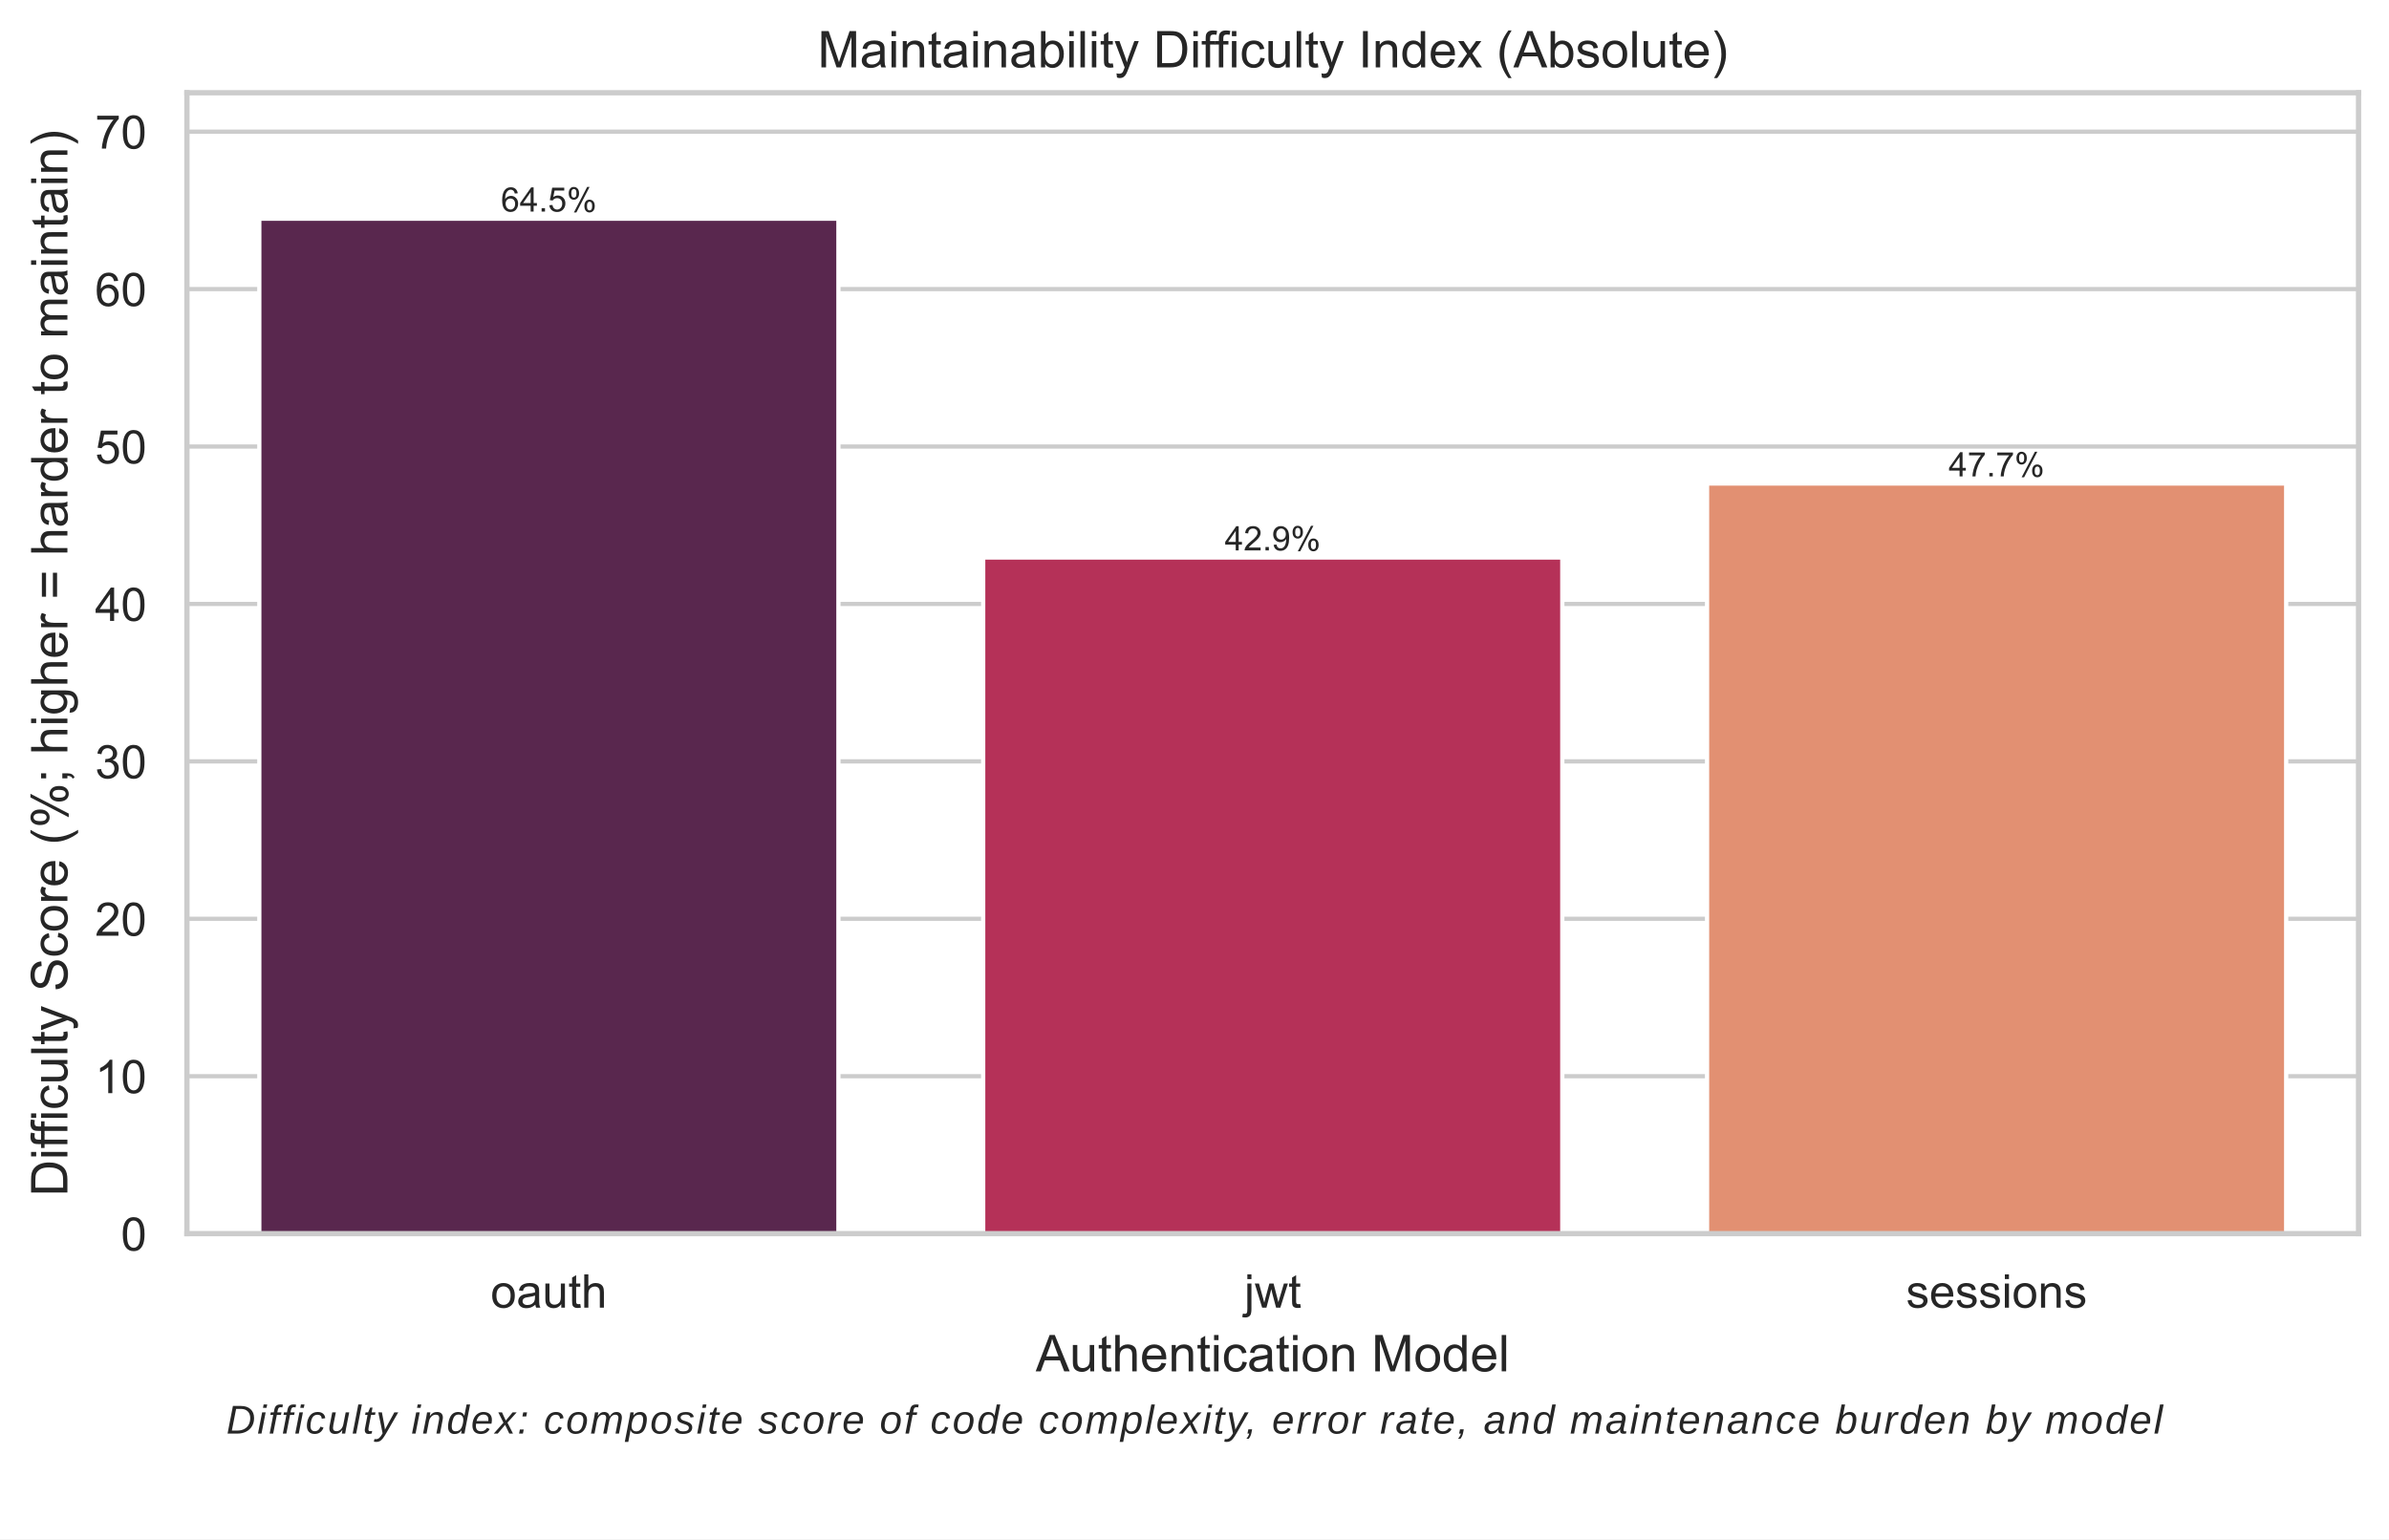
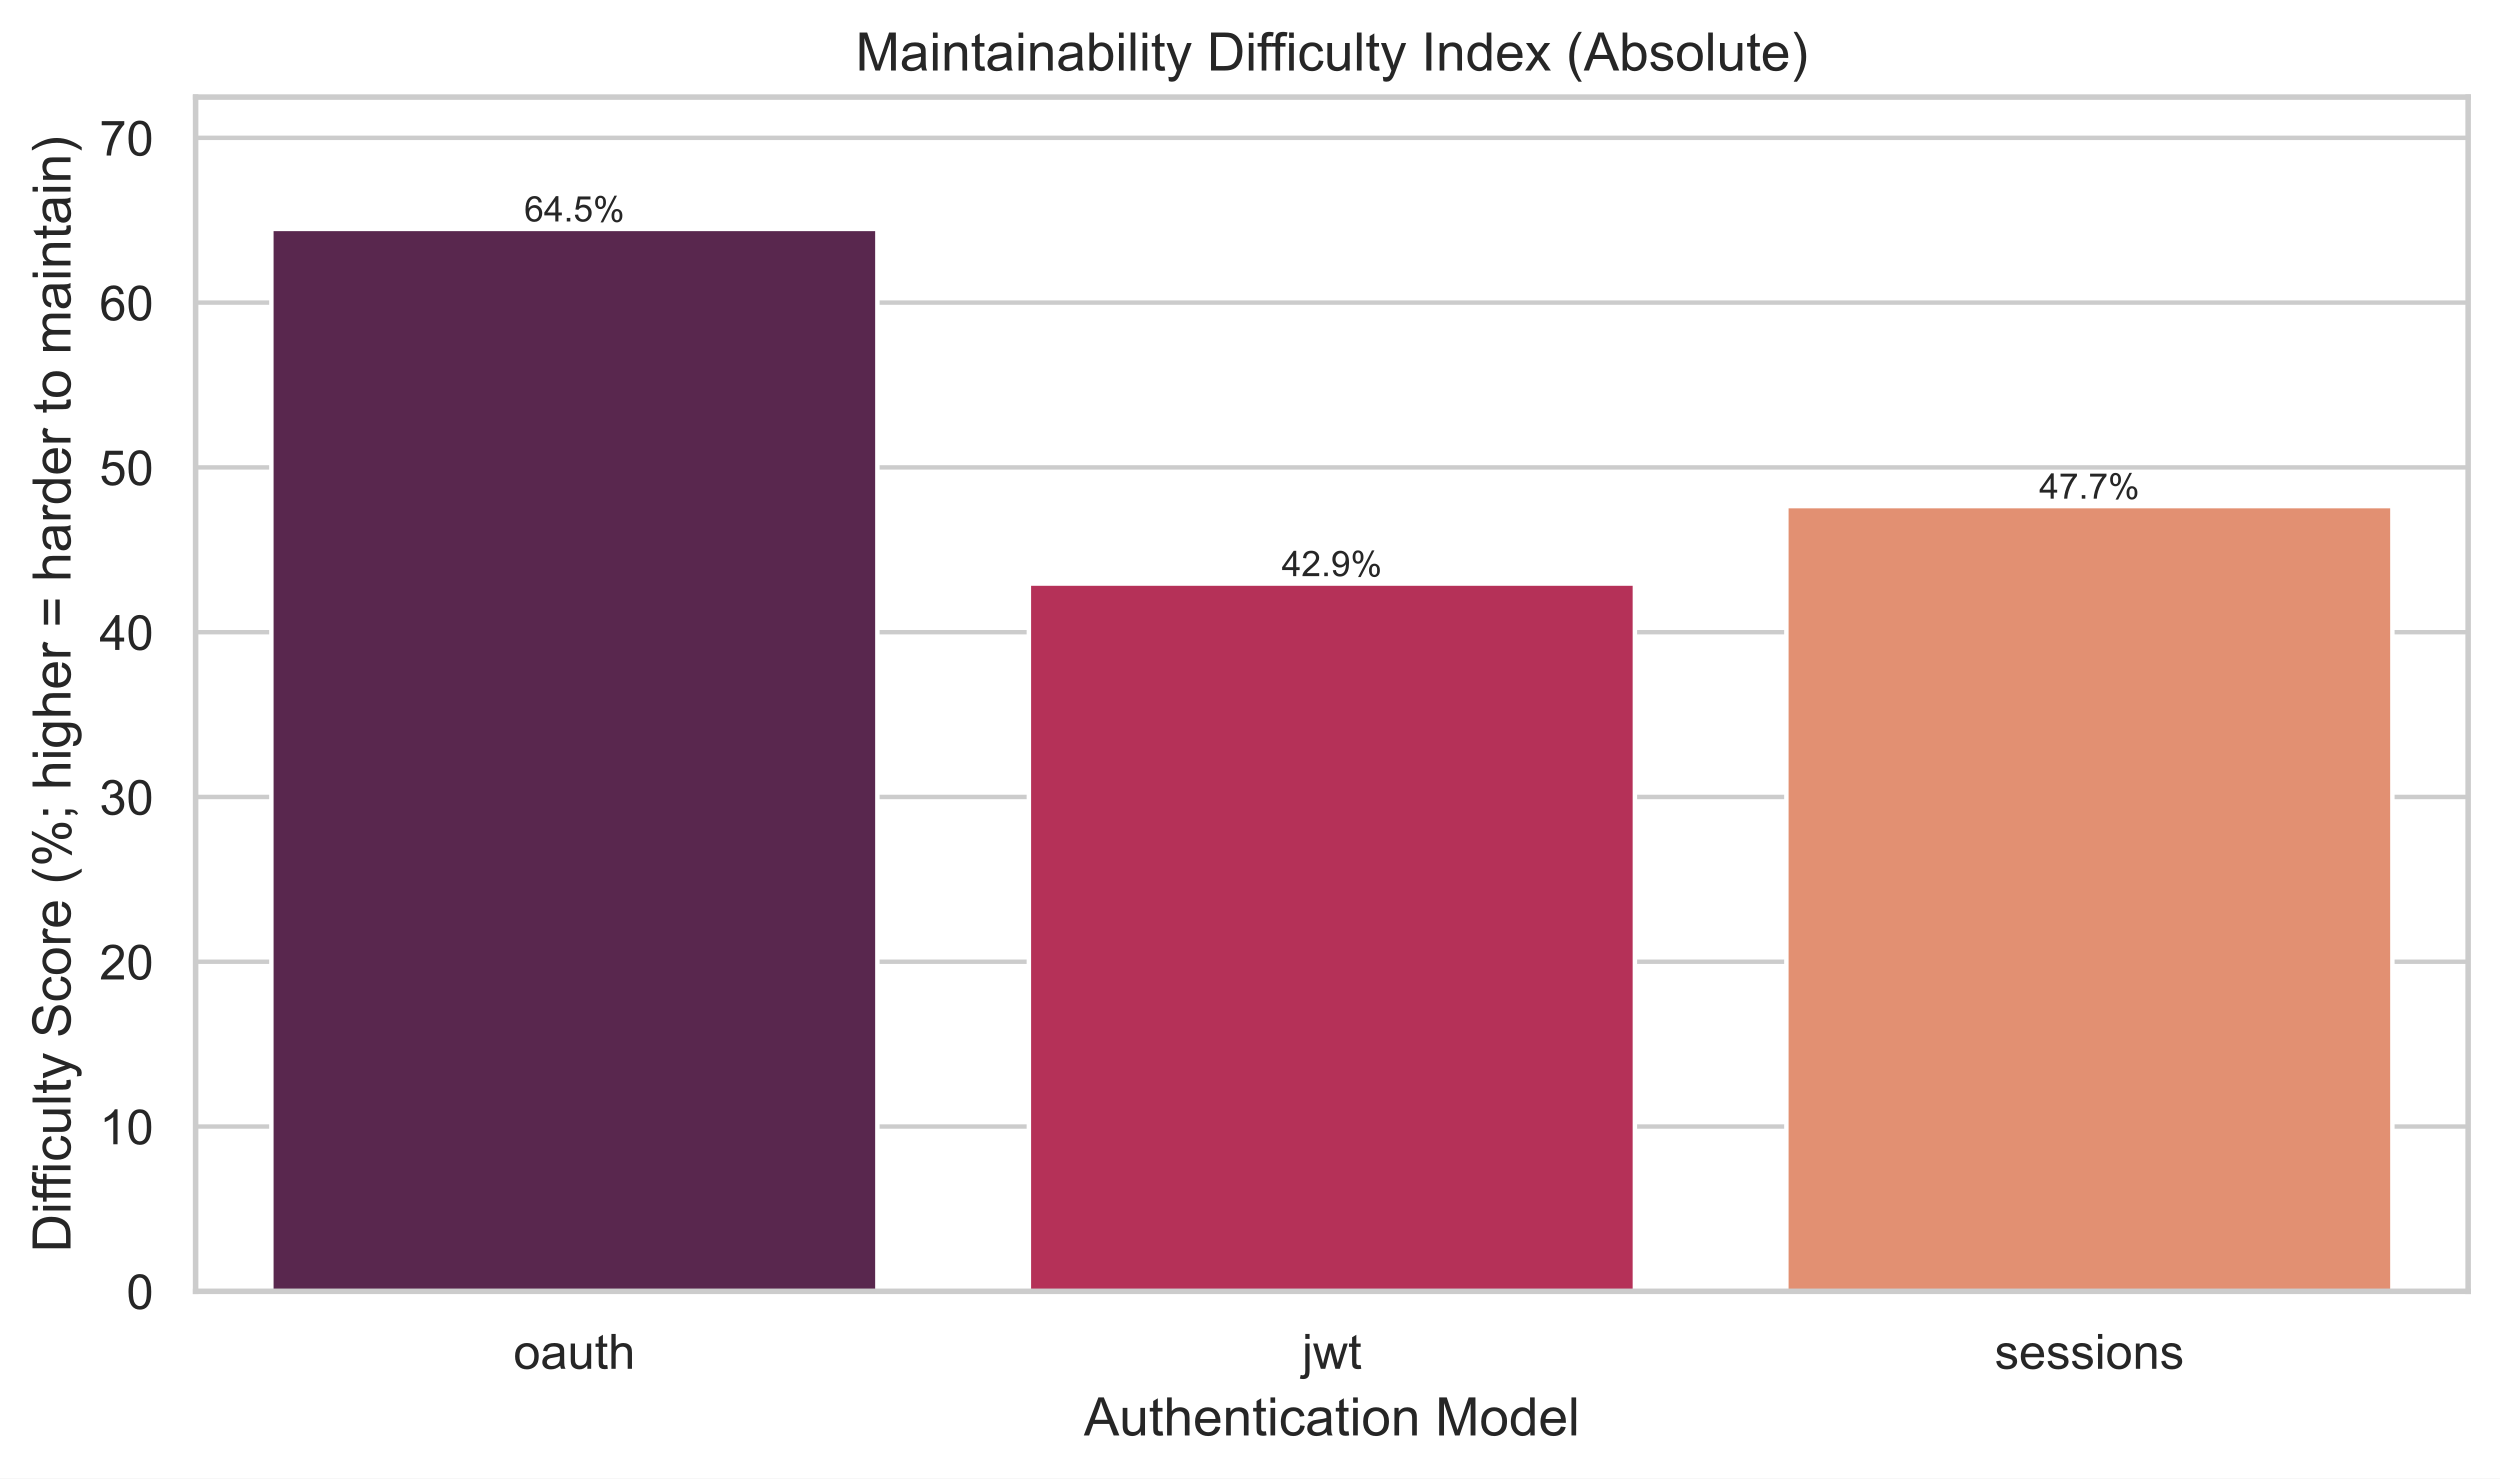
- <svg xmlns="http://www.w3.org/2000/svg" xmlns:xlink="http://www.w3.org/1999/xlink" width="564.84pt" height="364.041pt" viewBox="0 0 564.84 364.041" version="1.1">
+ <svg xmlns="http://www.w3.org/2000/svg" xmlns:xlink="http://www.w3.org/1999/xlink" width="564.84pt" height="334.041pt" viewBox="0 0 564.84 334.041" version="1.1">
  <defs>
    <style type="text/css">*{stroke-linejoin: round; stroke-linecap: butt}</style>
  </defs>
  <g id="figure_1">
    <g id="patch_1">
-       <path d="M 0 364.041  L 564.84 364.041  L 564.84 0  L 0 0  z " style="fill: #ffffff" />
+       <path d="M 0 334.041  L 564.84 334.041  L 564.84 0  L 0 0  z " style="fill: #ffffff" />
    </g>
    <g id="axes_1">
      <g id="patch_2">
        <path d="M 44.196 291.756  L 557.64 291.756  L 557.64 21.936  L 44.196 21.936  z " style="fill: #ffffff" />
      </g>
      <g id="matplotlib.axis_1">
        <g id="xtick_1">
          <g id="text_1">
            <g style="fill: #262626" transform="translate(116.0079 309.2646) scale(0.11 -0.11)">
              <defs>
                <path id="ArialMT-52" d="M 213 1659  Q 213 2581 725 3025  Q 1153 3394 1769 3394  Q 2453 3394 2887 2945  Q 3322 2497 3322 1706  Q 3322 1066 3130 698  Q 2938 331 2570 128  Q 2203 -75 1769 -75  Q 1072 -75 642 372  Q 213 819 213 1659  z M 791 1659  Q 791 1022 1069 705  Q 1347 388 1769 388  Q 2188 388 2466 706  Q 2744 1025 2744 1678  Q 2744 2294 2464 2611  Q 2184 2928 1769 2928  Q 1347 2928 1069 2612  Q 791 2297 791 1659  z " transform="scale(0.015625)" />
                <path id="ArialMT-44" d="M 2588 409  Q 2275 144 1986 34  Q 1697 -75 1366 -75  Q 819 -75 525 192  Q 231 459 231 875  Q 231 1119 342 1320  Q 453 1522 633 1644  Q 813 1766 1038 1828  Q 1203 1872 1538 1913  Q 2219 1994 2541 2106  Q 2544 2222 2544 2253  Q 2544 2597 2384 2738  Q 2169 2928 1744 2928  Q 1347 2928 1158 2789  Q 969 2650 878 2297  L 328 2372  Q 403 2725 575 2942  Q 747 3159 1072 3276  Q 1397 3394 1825 3394  Q 2250 3394 2515 3294  Q 2781 3194 2906 3042  Q 3031 2891 3081 2659  Q 3109 2516 3109 2141  L 3109 1391  Q 3109 606 3145 398  Q 3181 191 3288 0  L 2700 0  Q 2613 175 2588 409  z M 2541 1666  Q 2234 1541 1622 1453  Q 1275 1403 1131 1340  Q 988 1278 909 1158  Q 831 1038 831 891  Q 831 666 1001 516  Q 1172 366 1500 366  Q 1825 366 2078 508  Q 2331 650 2450 897  Q 2541 1088 2541 1459  L 2541 1666  z " transform="scale(0.015625)" />
                <path id="ArialMT-58" d="M 2597 0  L 2597 488  Q 2209 -75 1544 -75  Q 1250 -75 995 37  Q 741 150 617 320  Q 494 491 444 738  Q 409 903 409 1263  L 409 3319  L 972 3319  L 972 1478  Q 972 1038 1006 884  Q 1059 663 1231 536  Q 1403 409 1656 409  Q 1909 409 2131 539  Q 2353 669 2445 892  Q 2538 1116 2538 1541  L 2538 3319  L 3100 3319  L 3100 0  L 2597 0  z " transform="scale(0.015625)" />
                <path id="ArialMT-57" d="M 1650 503  L 1731 6  Q 1494 -44 1306 -44  Q 1000 -44 831 53  Q 663 150 594 308  Q 525 466 525 972  L 525 2881  L 113 2881  L 113 3319  L 525 3319  L 525 4141  L 1084 4478  L 1084 3319  L 1650 3319  L 1650 2881  L 1084 2881  L 1084 941  Q 1084 700 1114 631  Q 1144 563 1211 522  Q 1278 481 1403 481  Q 1497 481 1650 503  z " transform="scale(0.015625)" />
                <path id="ArialMT-4b" d="M 422 0  L 422 4581  L 984 4581  L 984 2938  Q 1378 3394 1978 3394  Q 2347 3394 2619 3248  Q 2891 3103 3008 2847  Q 3125 2591 3125 2103  L 3125 0  L 2563 0  L 2563 2103  Q 2563 2525 2380 2717  Q 2197 2909 1863 2909  Q 1613 2909 1392 2779  Q 1172 2650 1078 2428  Q 984 2206 984 1816  L 984 0  L 422 0  z " transform="scale(0.015625)" />
              </defs>
              <use xlink:href="#ArialMT-52" />
              <use xlink:href="#ArialMT-44" transform="translate(55.60938 0)" />
              <use xlink:href="#ArialMT-58" transform="translate(111.2188 0)" />
              <use xlink:href="#ArialMT-57" transform="translate(166.8281 0)" />
              <use xlink:href="#ArialMT-4b" transform="translate(194.6094 0)" />
            </g>
          </g>
        </g>
        <g id="xtick_2">
          <g id="text_2">
            <g style="fill: #262626" transform="translate(294.1958 309.2646) scale(0.11 -0.11)">
              <defs>
                <path id="ArialMT-4d" d="M 419 3928  L 419 4581  L 981 4581  L 981 3928  L 419 3928  z M -294 -1288  L -188 -809  Q -19 -853 78 -853  Q 250 -853 334 -739  Q 419 -625 419 -169  L 419 3319  L 981 3319  L 981 -181  Q 981 -794 822 -1034  Q 619 -1347 147 -1347  Q -81 -1347 -294 -1288  z " transform="scale(0.015625)" />
                <path id="ArialMT-5a" d="M 1034 0  L 19 3319  L 600 3319  L 1128 1403  L 1325 691  Q 1338 744 1497 1375  L 2025 3319  L 2603 3319  L 3100 1394  L 3266 759  L 3456 1400  L 4025 3319  L 4572 3319  L 3534 0  L 2950 0  L 2422 1988  L 2294 2553  L 1622 0  L 1034 0  z " transform="scale(0.015625)" />
              </defs>
              <use xlink:href="#ArialMT-4d" />
              <use xlink:href="#ArialMT-5a" transform="translate(22.21875 0)" />
              <use xlink:href="#ArialMT-57" transform="translate(94.4375 0)" />
            </g>
          </g>
        </g>
        <g id="xtick_3">
          <g id="text_3">
            <g style="fill: #262626" transform="translate(450.6682 309.2646) scale(0.11 -0.11)">
              <defs>
                <path id="ArialMT-56" d="M 197 991  L 753 1078  Q 800 744 1014 566  Q 1228 388 1613 388  Q 2000 388 2187 545  Q 2375 703 2375 916  Q 2375 1106 2209 1216  Q 2094 1291 1634 1406  Q 1016 1563 777 1677  Q 538 1791 414 1992  Q 291 2194 291 2438  Q 291 2659 392 2848  Q 494 3038 669 3163  Q 800 3259 1026 3326  Q 1253 3394 1513 3394  Q 1903 3394 2198 3281  Q 2494 3169 2634 2976  Q 2775 2784 2828 2463  L 2278 2388  Q 2241 2644 2061 2787  Q 1881 2931 1553 2931  Q 1166 2931 1000 2803  Q 834 2675 834 2503  Q 834 2394 903 2306  Q 972 2216 1119 2156  Q 1203 2125 1616 2013  Q 2213 1853 2448 1751  Q 2684 1650 2818 1456  Q 2953 1263 2953 975  Q 2953 694 2789 445  Q 2625 197 2315 61  Q 2006 -75 1616 -75  Q 969 -75 630 194  Q 291 463 197 991  z " transform="scale(0.015625)" />
                <path id="ArialMT-48" d="M 2694 1069  L 3275 997  Q 3138 488 2766 206  Q 2394 -75 1816 -75  Q 1088 -75 661 373  Q 234 822 234 1631  Q 234 2469 665 2931  Q 1097 3394 1784 3394  Q 2450 3394 2872 2941  Q 3294 2488 3294 1666  Q 3294 1616 3291 1516  L 816 1516  Q 847 969 1125 678  Q 1403 388 1819 388  Q 2128 388 2347 550  Q 2566 713 2694 1069  z M 847 1978  L 2700 1978  Q 2663 2397 2488 2606  Q 2219 2931 1791 2931  Q 1403 2931 1139 2672  Q 875 2413 847 1978  z " transform="scale(0.015625)" />
                <path id="ArialMT-4c" d="M 425 3934  L 425 4581  L 988 4581  L 988 3934  L 425 3934  z M 425 0  L 425 3319  L 988 3319  L 988 0  L 425 0  z " transform="scale(0.015625)" />
                <path id="ArialMT-51" d="M 422 0  L 422 3319  L 928 3319  L 928 2847  Q 1294 3394 1984 3394  Q 2284 3394 2536 3286  Q 2788 3178 2913 3003  Q 3038 2828 3088 2588  Q 3119 2431 3119 2041  L 3119 0  L 2556 0  L 2556 2019  Q 2556 2363 2490 2533  Q 2425 2703 2258 2804  Q 2091 2906 1866 2906  Q 1506 2906 1245 2678  Q 984 2450 984 1813  L 984 0  L 422 0  z " transform="scale(0.015625)" />
              </defs>
              <use xlink:href="#ArialMT-56" />
              <use xlink:href="#ArialMT-48" transform="translate(50 0)" />
              <use xlink:href="#ArialMT-56" transform="translate(105.6094 0)" />
              <use xlink:href="#ArialMT-56" transform="translate(155.6094 0)" />
              <use xlink:href="#ArialMT-4c" transform="translate(205.6094 0)" />
              <use xlink:href="#ArialMT-52" transform="translate(227.8281 0)" />
              <use xlink:href="#ArialMT-51" transform="translate(283.4375 0)" />
              <use xlink:href="#ArialMT-56" transform="translate(339.0469 0)" />
            </g>
          </g>
        </g>
        <g id="text_4">
          <g style="fill: #262626" transform="translate(244.8854 324.3161) scale(0.12 -0.12)">
            <defs>
              <path id="ArialMT-24" d="M -9 0  L 1750 4581  L 2403 4581  L 4278 0  L 3588 0  L 3053 1388  L 1138 1388  L 634 0  L -9 0  z M 1313 1881  L 2866 1881  L 2388 3150  Q 2169 3728 2063 4100  Q 1975 3659 1816 3225  L 1313 1881  z " transform="scale(0.015625)" />
              <path id="ArialMT-46" d="M 2588 1216  L 3141 1144  Q 3050 572 2676 248  Q 2303 -75 1759 -75  Q 1078 -75 664 370  Q 250 816 250 1647  Q 250 2184 428 2587  Q 606 2991 970 3192  Q 1334 3394 1763 3394  Q 2303 3394 2647 3120  Q 2991 2847 3088 2344  L 2541 2259  Q 2463 2594 2264 2762  Q 2066 2931 1784 2931  Q 1359 2931 1093 2626  Q 828 2322 828 1663  Q 828 994 1084 691  Q 1341 388 1753 388  Q 2084 388 2306 591  Q 2528 794 2588 1216  z " transform="scale(0.015625)" />
              <path id="ArialMT-3" transform="scale(0.015625)" />
              <path id="ArialMT-30" d="M 475 0  L 475 4581  L 1388 4581  L 2472 1338  Q 2622 884 2691 659  Q 2769 909 2934 1394  L 4031 4581  L 4847 4581  L 4847 0  L 4263 0  L 4263 3834  L 2931 0  L 2384 0  L 1059 3900  L 1059 0  L 475 0  z " transform="scale(0.015625)" />
              <path id="ArialMT-47" d="M 2575 0  L 2575 419  Q 2259 -75 1647 -75  Q 1250 -75 917 144  Q 584 363 401 755  Q 219 1147 219 1656  Q 219 2153 384 2558  Q 550 2963 881 3178  Q 1213 3394 1622 3394  Q 1922 3394 2156 3267  Q 2391 3141 2538 2938  L 2538 4581  L 3097 4581  L 3097 0  L 2575 0  z M 797 1656  Q 797 1019 1065 703  Q 1334 388 1700 388  Q 2069 388 2326 689  Q 2584 991 2584 1609  Q 2584 2291 2321 2609  Q 2059 2928 1675 2928  Q 1300 2928 1048 2622  Q 797 2316 797 1656  z " transform="scale(0.015625)" />
              <path id="ArialMT-4f" d="M 409 0  L 409 4581  L 972 4581  L 972 0  L 409 0  z " transform="scale(0.015625)" />
            </defs>
            <use xlink:href="#ArialMT-24" />
            <use xlink:href="#ArialMT-58" transform="translate(66.70312 0)" />
            <use xlink:href="#ArialMT-57" transform="translate(122.3125 0)" />
            <use xlink:href="#ArialMT-4b" transform="translate(150.0938 0)" />
            <use xlink:href="#ArialMT-48" transform="translate(205.7031 0)" />
            <use xlink:href="#ArialMT-51" transform="translate(261.3125 0)" />
            <use xlink:href="#ArialMT-57" transform="translate(316.9219 0)" />
            <use xlink:href="#ArialMT-4c" transform="translate(344.7031 0)" />
            <use xlink:href="#ArialMT-46" transform="translate(366.9219 0)" />
            <use xlink:href="#ArialMT-44" transform="translate(416.9219 0)" />
            <use xlink:href="#ArialMT-57" transform="translate(472.5312 0)" />
            <use xlink:href="#ArialMT-4c" transform="translate(500.3125 0)" />
            <use xlink:href="#ArialMT-52" transform="translate(522.5312 0)" />
            <use xlink:href="#ArialMT-51" transform="translate(578.1406 0)" />
            <use xlink:href="#ArialMT-3" transform="translate(633.75 0)" />
            <use xlink:href="#ArialMT-30" transform="translate(661.5312 0)" />
            <use xlink:href="#ArialMT-52" transform="translate(744.8281 0)" />
            <use xlink:href="#ArialMT-47" transform="translate(800.4375 0)" />
            <use xlink:href="#ArialMT-48" transform="translate(856.0469 0)" />
            <use xlink:href="#ArialMT-4f" transform="translate(911.6562 0)" />
          </g>
        </g>
      </g>
      <g id="matplotlib.axis_2">
        <g id="ytick_1">
          <g id="line2d_1">
-             <path d="M 44.196 291.756  L 557.64 291.756  " clip-path="url(#p0d07034bc2)" style="fill: none; stroke: #cccccc; stroke-linecap: round" />
+             <path d="M 44.196 291.756  L 557.64 291.756  " clip-path="url(#pfc35239ce8)" style="fill: none; stroke: #cccccc; stroke-linecap: round" />
          </g>
          <g id="text_5">
            <g style="fill: #262626" transform="translate(28.57898 295.7604) scale(0.11 -0.11)">
              <defs>
                <path id="ArialMT-13" d="M 266 2259  Q 266 3072 433 3567  Q 600 4063 929 4331  Q 1259 4600 1759 4600  Q 2128 4600 2406 4451  Q 2684 4303 2865 4023  Q 3047 3744 3150 3342  Q 3253 2941 3253 2259  Q 3253 1453 3087 958  Q 2922 463 2592 192  Q 2263 -78 1759 -78  Q 1097 -78 719 397  Q 266 969 266 2259  z M 844 2259  Q 844 1131 1108 757  Q 1372 384 1759 384  Q 2147 384 2411 759  Q 2675 1134 2675 2259  Q 2675 3391 2411 3762  Q 2147 4134 1753 4134  Q 1366 4134 1134 3806  Q 844 3388 844 2259  z " transform="scale(0.015625)" />
              </defs>
              <use xlink:href="#ArialMT-13" />
            </g>
          </g>
        </g>
        <g id="ytick_2">
          <g id="line2d_2">
-             <path d="M 44.196 254.525  L 557.64 254.525  " clip-path="url(#p0d07034bc2)" style="fill: none; stroke: #cccccc; stroke-linecap: round" />
+             <path d="M 44.196 254.525  L 557.64 254.525  " clip-path="url(#pfc35239ce8)" style="fill: none; stroke: #cccccc; stroke-linecap: round" />
          </g>
          <g id="text_6">
            <g style="fill: #262626" transform="translate(22.46195 258.5295) scale(0.11 -0.11)">
              <defs>
                <path id="ArialMT-14" d="M 2384 0  L 1822 0  L 1822 3584  Q 1619 3391 1289 3197  Q 959 3003 697 2906  L 697 3450  Q 1169 3672 1522 3987  Q 1875 4303 2022 4600  L 2384 4600  L 2384 0  z " transform="scale(0.015625)" />
              </defs>
              <use xlink:href="#ArialMT-14" />
              <use xlink:href="#ArialMT-13" transform="translate(55.60938 0)" />
            </g>
          </g>
        </g>
        <g id="ytick_3">
          <g id="line2d_3">
-             <path d="M 44.196 217.294  L 557.64 217.294  " clip-path="url(#p0d07034bc2)" style="fill: none; stroke: #cccccc; stroke-linecap: round" />
+             <path d="M 44.196 217.294  L 557.64 217.294  " clip-path="url(#pfc35239ce8)" style="fill: none; stroke: #cccccc; stroke-linecap: round" />
          </g>
          <g id="text_7">
            <g style="fill: #262626" transform="translate(22.46195 221.2985) scale(0.11 -0.11)">
              <defs>
                <path id="ArialMT-15" d="M 3222 541  L 3222 0  L 194 0  Q 188 203 259 391  Q 375 700 629 1000  Q 884 1300 1366 1694  Q 2113 2306 2375 2664  Q 2638 3022 2638 3341  Q 2638 3675 2398 3904  Q 2159 4134 1775 4134  Q 1369 4134 1125 3890  Q 881 3647 878 3216  L 300 3275  Q 359 3922 746 4261  Q 1134 4600 1788 4600  Q 2447 4600 2831 4234  Q 3216 3869 3216 3328  Q 3216 3053 3103 2787  Q 2991 2522 2730 2228  Q 2469 1934 1863 1422  Q 1356 997 1212 845  Q 1069 694 975 541  L 3222 541  z " transform="scale(0.015625)" />
              </defs>
              <use xlink:href="#ArialMT-15" />
              <use xlink:href="#ArialMT-13" transform="translate(55.60938 0)" />
            </g>
          </g>
        </g>
        <g id="ytick_4">
          <g id="line2d_4">
-             <path d="M 44.196 180.063  L 557.64 180.063  " clip-path="url(#p0d07034bc2)" style="fill: none; stroke: #cccccc; stroke-linecap: round" />
+             <path d="M 44.196 180.063  L 557.64 180.063  " clip-path="url(#pfc35239ce8)" style="fill: none; stroke: #cccccc; stroke-linecap: round" />
          </g>
          <g id="text_8">
            <g style="fill: #262626" transform="translate(22.46195 184.0676) scale(0.11 -0.11)">
              <defs>
                <path id="ArialMT-16" d="M 269 1209  L 831 1284  Q 928 806 1161 595  Q 1394 384 1728 384  Q 2125 384 2398 659  Q 2672 934 2672 1341  Q 2672 1728 2419 1979  Q 2166 2231 1775 2231  Q 1616 2231 1378 2169  L 1441 2663  Q 1497 2656 1531 2656  Q 1891 2656 2178 2843  Q 2466 3031 2466 3422  Q 2466 3731 2256 3934  Q 2047 4138 1716 4138  Q 1388 4138 1169 3931  Q 950 3725 888 3313  L 325 3413  Q 428 3978 793 4289  Q 1159 4600 1703 4600  Q 2078 4600 2393 4439  Q 2709 4278 2876 4000  Q 3044 3722 3044 3409  Q 3044 3113 2884 2869  Q 2725 2625 2413 2481  Q 2819 2388 3044 2092  Q 3269 1797 3269 1353  Q 3269 753 2831 336  Q 2394 -81 1725 -81  Q 1122 -81 723 278  Q 325 638 269 1209  z " transform="scale(0.015625)" />
              </defs>
              <use xlink:href="#ArialMT-16" />
              <use xlink:href="#ArialMT-13" transform="translate(55.60938 0)" />
            </g>
          </g>
        </g>
        <g id="ytick_5">
          <g id="line2d_5">
-             <path d="M 44.196 142.833  L 557.64 142.833  " clip-path="url(#p0d07034bc2)" style="fill: none; stroke: #cccccc; stroke-linecap: round" />
+             <path d="M 44.196 142.833  L 557.64 142.833  " clip-path="url(#pfc35239ce8)" style="fill: none; stroke: #cccccc; stroke-linecap: round" />
          </g>
          <g id="text_9">
            <g style="fill: #262626" transform="translate(22.46195 146.8367) scale(0.11 -0.11)">
              <defs>
                <path id="ArialMT-17" d="M 2069 0  L 2069 1097  L 81 1097  L 81 1613  L 2172 4581  L 2631 4581  L 2631 1613  L 3250 1613  L 3250 1097  L 2631 1097  L 2631 0  L 2069 0  z M 2069 1613  L 2069 3678  L 634 1613  L 2069 1613  z " transform="scale(0.015625)" />
              </defs>
              <use xlink:href="#ArialMT-17" />
              <use xlink:href="#ArialMT-13" transform="translate(55.60938 0)" />
            </g>
          </g>
        </g>
        <g id="ytick_6">
          <g id="line2d_6">
-             <path d="M 44.196 105.602  L 557.64 105.602  " clip-path="url(#p0d07034bc2)" style="fill: none; stroke: #cccccc; stroke-linecap: round" />
+             <path d="M 44.196 105.602  L 557.64 105.602  " clip-path="url(#pfc35239ce8)" style="fill: none; stroke: #cccccc; stroke-linecap: round" />
          </g>
          <g id="text_10">
            <g style="fill: #262626" transform="translate(22.46195 109.6057) scale(0.11 -0.11)">
              <defs>
                <path id="ArialMT-18" d="M 266 1200  L 856 1250  Q 922 819 1161 601  Q 1400 384 1738 384  Q 2144 384 2425 690  Q 2706 997 2706 1503  Q 2706 1984 2436 2262  Q 2166 2541 1728 2541  Q 1456 2541 1237 2417  Q 1019 2294 894 2097  L 366 2166  L 809 4519  L 3088 4519  L 3088 3981  L 1259 3981  L 1013 2750  Q 1425 3038 1878 3038  Q 2478 3038 2890 2622  Q 3303 2206 3303 1553  Q 3303 931 2941 478  Q 2500 -78 1738 -78  Q 1113 -78 717 272  Q 322 622 266 1200  z " transform="scale(0.015625)" />
              </defs>
              <use xlink:href="#ArialMT-18" />
              <use xlink:href="#ArialMT-13" transform="translate(55.60938 0)" />
            </g>
          </g>
        </g>
        <g id="ytick_7">
          <g id="line2d_7">
-             <path d="M 44.196 68.371  L 557.64 68.371  " clip-path="url(#p0d07034bc2)" style="fill: none; stroke: #cccccc; stroke-linecap: round" />
+             <path d="M 44.196 68.371  L 557.64 68.371  " clip-path="url(#pfc35239ce8)" style="fill: none; stroke: #cccccc; stroke-linecap: round" />
          </g>
          <g id="text_11">
            <g style="fill: #262626" transform="translate(22.46195 72.37477) scale(0.11 -0.11)">
              <defs>
                <path id="ArialMT-19" d="M 3184 3459  L 2625 3416  Q 2550 3747 2413 3897  Q 2184 4138 1850 4138  Q 1581 4138 1378 3988  Q 1113 3794 959 3422  Q 806 3050 800 2363  Q 1003 2672 1297 2822  Q 1591 2972 1913 2972  Q 2475 2972 2870 2558  Q 3266 2144 3266 1488  Q 3266 1056 3080 686  Q 2894 316 2569 119  Q 2244 -78 1831 -78  Q 1128 -78 684 439  Q 241 956 241 2144  Q 241 3472 731 4075  Q 1159 4600 1884 4600  Q 2425 4600 2770 4297  Q 3116 3994 3184 3459  z M 888 1484  Q 888 1194 1011 928  Q 1134 663 1356 523  Q 1578 384 1822 384  Q 2178 384 2434 671  Q 2691 959 2691 1453  Q 2691 1928 2437 2201  Q 2184 2475 1800 2475  Q 1419 2475 1153 2201  Q 888 1928 888 1484  z " transform="scale(0.015625)" />
              </defs>
              <use xlink:href="#ArialMT-19" />
              <use xlink:href="#ArialMT-13" transform="translate(55.60938 0)" />
            </g>
          </g>
        </g>
        <g id="ytick_8">
          <g id="line2d_8">
-             <path d="M 44.196 31.14  L 557.64 31.14  " clip-path="url(#p0d07034bc2)" style="fill: none; stroke: #cccccc; stroke-linecap: round" />
+             <path d="M 44.196 31.14  L 557.64 31.14  " clip-path="url(#pfc35239ce8)" style="fill: none; stroke: #cccccc; stroke-linecap: round" />
          </g>
          <g id="text_12">
            <g style="fill: #262626" transform="translate(22.46195 35.14382) scale(0.11 -0.11)">
              <defs>
                <path id="ArialMT-1a" d="M 303 3981  L 303 4522  L 3269 4522  L 3269 4084  Q 2831 3619 2401 2847  Q 1972 2075 1738 1259  Q 1569 684 1522 0  L 944 0  Q 953 541 1156 1306  Q 1359 2072 1739 2783  Q 2119 3494 2547 3981  L 303 3981  z " transform="scale(0.015625)" />
              </defs>
              <use xlink:href="#ArialMT-1a" />
              <use xlink:href="#ArialMT-13" transform="translate(55.60938 0)" />
            </g>
          </g>
        </g>
        <g id="text_13">
          <g style="fill: #262626" transform="translate(15.93633 282.9504) rotate(-90) scale(0.12 -0.12)">
            <defs>
              <path id="ArialMT-27" d="M 494 0  L 494 4581  L 2072 4581  Q 2606 4581 2888 4516  Q 3281 4425 3559 4188  Q 3922 3881 4101 3404  Q 4281 2928 4281 2316  Q 4281 1794 4159 1391  Q 4038 988 3847 723  Q 3656 459 3429 307  Q 3203 156 2883 78  Q 2563 0 2147 0  L 494 0  z M 1100 541  L 2078 541  Q 2531 541 2789 625  Q 3047 709 3200 863  Q 3416 1078 3536 1442  Q 3656 1806 3656 2325  Q 3656 3044 3420 3430  Q 3184 3816 2847 3947  Q 2603 4041 2063 4041  L 1100 4041  L 1100 541  z " transform="scale(0.015625)" />
              <path id="ArialMT-49" d="M 556 0  L 556 2881  L 59 2881  L 59 3319  L 556 3319  L 556 3672  Q 556 4006 616 4169  Q 697 4388 901 4523  Q 1106 4659 1475 4659  Q 1713 4659 2000 4603  L 1916 4113  Q 1741 4144 1584 4144  Q 1328 4144 1222 4034  Q 1116 3925 1116 3625  L 1116 3319  L 1763 3319  L 1763 2881  L 1116 2881  L 1116 0  L 556 0  z " transform="scale(0.015625)" />
              <path id="ArialMT-5c" d="M 397 -1278  L 334 -750  Q 519 -800 656 -800  Q 844 -800 956 -737  Q 1069 -675 1141 -563  Q 1194 -478 1313 -144  Q 1328 -97 1363 -6  L 103 3319  L 709 3319  L 1400 1397  Q 1534 1031 1641 628  Q 1738 1016 1872 1384  L 2581 3319  L 3144 3319  L 1881 -56  Q 1678 -603 1566 -809  Q 1416 -1088 1222 -1217  Q 1028 -1347 759 -1347  Q 597 -1347 397 -1278  z " transform="scale(0.015625)" />
              <path id="ArialMT-36" d="M 288 1472  L 859 1522  Q 900 1178 1048 958  Q 1197 738 1509 602  Q 1822 466 2213 466  Q 2559 466 2825 569  Q 3091 672 3220 851  Q 3350 1031 3350 1244  Q 3350 1459 3225 1620  Q 3100 1781 2813 1891  Q 2628 1963 1997 2114  Q 1366 2266 1113 2400  Q 784 2572 623 2826  Q 463 3081 463 3397  Q 463 3744 659 4045  Q 856 4347 1234 4503  Q 1613 4659 2075 4659  Q 2584 4659 2973 4495  Q 3363 4331 3572 4012  Q 3781 3694 3797 3291  L 3216 3247  Q 3169 3681 2898 3903  Q 2628 4125 2100 4125  Q 1550 4125 1298 3923  Q 1047 3722 1047 3438  Q 1047 3191 1225 3031  Q 1400 2872 2139 2705  Q 2878 2538 3153 2413  Q 3553 2228 3743 1945  Q 3934 1663 3934 1294  Q 3934 928 3725 604  Q 3516 281 3123 101  Q 2731 -78 2241 -78  Q 1619 -78 1198 103  Q 778 284 539 648  Q 300 1013 288 1472  z " transform="scale(0.015625)" />
              <path id="ArialMT-55" d="M 416 0  L 416 3319  L 922 3319  L 922 2816  Q 1116 3169 1280 3281  Q 1444 3394 1641 3394  Q 1925 3394 2219 3213  L 2025 2691  Q 1819 2813 1613 2813  Q 1428 2813 1281 2702  Q 1134 2591 1072 2394  Q 978 2094 978 1738  L 978 0  L 416 0  z " transform="scale(0.015625)" />
              <path id="ArialMT-b" d="M 1497 -1347  Q 1031 -759 709 28  Q 388 816 388 1659  Q 388 2403 628 3084  Q 909 3875 1497 4659  L 1900 4659  Q 1522 4009 1400 3731  Q 1209 3300 1100 2831  Q 966 2247 966 1656  Q 966 153 1900 -1347  L 1497 -1347  z " transform="scale(0.015625)" />
              <path id="ArialMT-8" d="M 372 3481  Q 372 3972 619 4315  Q 866 4659 1334 4659  Q 1766 4659 2048 4351  Q 2331 4044 2331 3447  Q 2331 2866 2045 2552  Q 1759 2238 1341 2238  Q 925 2238 648 2547  Q 372 2856 372 3481  z M 1350 4272  Q 1141 4272 1002 4090  Q 863 3909 863 3425  Q 863 2984 1003 2804  Q 1144 2625 1350 2625  Q 1563 2625 1702 2806  Q 1841 2988 1841 3469  Q 1841 3913 1700 4092  Q 1559 4272 1350 4272  z M 1353 -169  L 3859 4659  L 4316 4659  L 1819 -169  L 1353 -169  z M 3334 1075  Q 3334 1569 3581 1911  Q 3828 2253 4300 2253  Q 4731 2253 5014 1945  Q 5297 1638 5297 1041  Q 5297 459 5011 145  Q 4725 -169 4303 -169  Q 3888 -169 3611 142  Q 3334 453 3334 1075  z M 4316 1866  Q 4103 1866 3964 1684  Q 3825 1503 3825 1019  Q 3825 581 3965 400  Q 4106 219 4313 219  Q 4528 219 4667 400  Q 4806 581 4806 1063  Q 4806 1506 4665 1686  Q 4525 1866 4316 1866  z " transform="scale(0.015625)" />
              <path id="ArialMT-1e" d="M 569 2678  L 569 3319  L 1209 3319  L 1209 2678  L 569 2678  z M 569 0  L 569 641  L 1209 641  L 1209 0  Q 1209 -353 1084 -570  Q 959 -788 688 -906  L 531 -666  Q 709 -588 793 -436  Q 878 -284 888 0  L 569 0  z " transform="scale(0.015625)" />
              <path id="ArialMT-4a" d="M 319 -275  L 866 -356  Q 900 -609 1056 -725  Q 1266 -881 1628 -881  Q 2019 -881 2231 -725  Q 2444 -569 2519 -288  Q 2563 -116 2559 434  Q 2191 0 1641 0  Q 956 0 581 494  Q 206 988 206 1678  Q 206 2153 378 2554  Q 550 2956 876 3175  Q 1203 3394 1644 3394  Q 2231 3394 2613 2919  L 2613 3319  L 3131 3319  L 3131 450  Q 3131 -325 2973 -648  Q 2816 -972 2473 -1159  Q 2131 -1347 1631 -1347  Q 1038 -1347 672 -1080  Q 306 -813 319 -275  z M 784 1719  Q 784 1066 1043 766  Q 1303 466 1694 466  Q 2081 466 2343 764  Q 2606 1063 2606 1700  Q 2606 2309 2336 2618  Q 2066 2928 1684 2928  Q 1309 2928 1046 2623  Q 784 2319 784 1719  z " transform="scale(0.015625)" />
              <path id="ArialMT-20" d="M 3381 2694  L 356 2694  L 356 3219  L 3381 3219  L 3381 2694  z M 3381 1303  L 356 1303  L 356 1828  L 3381 1828  L 3381 1303  z " transform="scale(0.015625)" />
              <path id="ArialMT-50" d="M 422 0  L 422 3319  L 925 3319  L 925 2853  Q 1081 3097 1340 3245  Q 1600 3394 1931 3394  Q 2300 3394 2536 3241  Q 2772 3088 2869 2813  Q 3263 3394 3894 3394  Q 4388 3394 4653 3120  Q 4919 2847 4919 2278  L 4919 0  L 4359 0  L 4359 2091  Q 4359 2428 4304 2576  Q 4250 2725 4106 2815  Q 3963 2906 3769 2906  Q 3419 2906 3187 2673  Q 2956 2441 2956 1928  L 2956 0  L 2394 0  L 2394 2156  Q 2394 2531 2256 2718  Q 2119 2906 1806 2906  Q 1569 2906 1367 2781  Q 1166 2656 1075 2415  Q 984 2175 984 1722  L 984 0  L 422 0  z " transform="scale(0.015625)" />
              <path id="ArialMT-c" d="M 791 -1347  L 388 -1347  Q 1322 153 1322 1656  Q 1322 2244 1188 2822  Q 1081 3291 891 3722  Q 769 4003 388 4659  L 791 4659  Q 1378 3875 1659 3084  Q 1900 2403 1900 1659  Q 1900 816 1576 28  Q 1253 -759 791 -1347  z " transform="scale(0.015625)" />
            </defs>
            <use xlink:href="#ArialMT-27" />
            <use xlink:href="#ArialMT-4c" transform="translate(72.21875 0)" />
            <use xlink:href="#ArialMT-49" transform="translate(94.4375 0)" />
            <use xlink:href="#ArialMT-49" transform="translate(120.4062 0)" />
            <use xlink:href="#ArialMT-4c" transform="translate(148.1875 0)" />
            <use xlink:href="#ArialMT-46" transform="translate(170.4062 0)" />
            <use xlink:href="#ArialMT-58" transform="translate(220.4062 0)" />
            <use xlink:href="#ArialMT-4f" transform="translate(276.0156 0)" />
            <use xlink:href="#ArialMT-57" transform="translate(298.2344 0)" />
            <use xlink:href="#ArialMT-5c" transform="translate(326.0156 0)" />
            <use xlink:href="#ArialMT-3" transform="translate(376.0156 0)" />
            <use xlink:href="#ArialMT-36" transform="translate(403.7969 0)" />
            <use xlink:href="#ArialMT-46" transform="translate(470.5 0)" />
            <use xlink:href="#ArialMT-52" transform="translate(520.5 0)" />
            <use xlink:href="#ArialMT-55" transform="translate(576.1094 0)" />
            <use xlink:href="#ArialMT-48" transform="translate(609.4062 0)" />
            <use xlink:href="#ArialMT-3" transform="translate(665.0156 0)" />
            <use xlink:href="#ArialMT-b" transform="translate(692.7969 0)" />
            <use xlink:href="#ArialMT-8" transform="translate(726.0938 0)" />
            <use xlink:href="#ArialMT-1e" transform="translate(815.0156 0)" />
            <use xlink:href="#ArialMT-3" transform="translate(842.7969 0)" />
            <use xlink:href="#ArialMT-4b" transform="translate(870.5781 0)" />
            <use xlink:href="#ArialMT-4c" transform="translate(926.1875 0)" />
            <use xlink:href="#ArialMT-4a" transform="translate(948.4062 0)" />
            <use xlink:href="#ArialMT-4b" transform="translate(1004.016 0)" />
            <use xlink:href="#ArialMT-48" transform="translate(1059.625 0)" />
            <use xlink:href="#ArialMT-55" transform="translate(1115.234 0)" />
            <use xlink:href="#ArialMT-3" transform="translate(1148.531 0)" />
            <use xlink:href="#ArialMT-20" transform="translate(1176.312 0)" />
            <use xlink:href="#ArialMT-3" transform="translate(1234.719 0)" />
            <use xlink:href="#ArialMT-4b" transform="translate(1262.5 0)" />
            <use xlink:href="#ArialMT-44" transform="translate(1318.109 0)" />
            <use xlink:href="#ArialMT-55" transform="translate(1373.719 0)" />
            <use xlink:href="#ArialMT-47" transform="translate(1407.016 0)" />
            <use xlink:href="#ArialMT-48" transform="translate(1462.625 0)" />
            <use xlink:href="#ArialMT-55" transform="translate(1518.234 0)" />
            <use xlink:href="#ArialMT-3" transform="translate(1551.531 0)" />
            <use xlink:href="#ArialMT-57" transform="translate(1579.312 0)" />
            <use xlink:href="#ArialMT-52" transform="translate(1607.094 0)" />
            <use xlink:href="#ArialMT-3" transform="translate(1662.703 0)" />
            <use xlink:href="#ArialMT-50" transform="translate(1690.484 0)" />
            <use xlink:href="#ArialMT-44" transform="translate(1773.781 0)" />
            <use xlink:href="#ArialMT-4c" transform="translate(1829.391 0)" />
            <use xlink:href="#ArialMT-51" transform="translate(1851.609 0)" />
            <use xlink:href="#ArialMT-57" transform="translate(1907.219 0)" />
            <use xlink:href="#ArialMT-44" transform="translate(1935 0)" />
            <use xlink:href="#ArialMT-4c" transform="translate(1990.609 0)" />
            <use xlink:href="#ArialMT-51" transform="translate(2012.828 0)" />
            <use xlink:href="#ArialMT-c" transform="translate(2068.438 0)" />
          </g>
        </g>
      </g>
      <g id="patch_3">
-         <path d="M 61.311 291.756  L 198.229 291.756  L 198.229 51.721  L 61.311 51.721  z " clip-path="url(#p0d07034bc2)" style="fill: #59274e; stroke: #ffffff; stroke-linejoin: miter" />
+         <path d="M 61.311 291.756  L 198.229 291.756  L 198.229 51.721  L 61.311 51.721  z " clip-path="url(#pfc35239ce8)" style="fill: #59274e; stroke: #ffffff; stroke-linejoin: miter" />
      </g>
      <g id="patch_4">
-         <path d="M 232.459 291.756  L 369.377 291.756  L 369.377 131.855  L 232.459 131.855  z " clip-path="url(#p0d07034bc2)" style="fill: #b53158; stroke: #ffffff; stroke-linejoin: miter" />
+         <path d="M 232.459 291.756  L 369.377 291.756  L 369.377 131.855  L 232.459 131.855  z " clip-path="url(#pfc35239ce8)" style="fill: #b53158; stroke: #ffffff; stroke-linejoin: miter" />
      </g>
      <g id="patch_5">
-         <path d="M 403.607 291.756  L 540.525 291.756  L 540.525 114.348  L 403.607 114.348  z " clip-path="url(#p0d07034bc2)" style="fill: #e29072; stroke: #ffffff; stroke-linejoin: miter" />
+         <path d="M 403.607 291.756  L 540.525 291.756  L 540.525 114.348  L 403.607 114.348  z " clip-path="url(#pfc35239ce8)" style="fill: #e29072; stroke: #ffffff; stroke-linejoin: miter" />
      </g>
      <g id="line2d_9">
-         <path clip-path="url(#p0d07034bc2)" style="fill: none; stroke: #424242; stroke-width: 2.25; stroke-linecap: round" />
+         <path clip-path="url(#pfc35239ce8)" style="fill: none; stroke: #424242; stroke-width: 2.25; stroke-linecap: round" />
      </g>
      <g id="line2d_10">
-         <path clip-path="url(#p0d07034bc2)" style="fill: none; stroke: #424242; stroke-width: 2.25; stroke-linecap: round" />
+         <path clip-path="url(#pfc35239ce8)" style="fill: none; stroke: #424242; stroke-width: 2.25; stroke-linecap: round" />
      </g>
      <g id="line2d_11">
-         <path clip-path="url(#p0d07034bc2)" style="fill: none; stroke: #424242; stroke-width: 2.25; stroke-linecap: round" />
+         <path clip-path="url(#pfc35239ce8)" style="fill: none; stroke: #424242; stroke-width: 2.25; stroke-linecap: round" />
      </g>
      <g id="patch_6">
        <path d="M 44.196 291.756  L 44.196 21.936  " style="fill: none; stroke: #cccccc; stroke-width: 1.25; stroke-linejoin: miter; stroke-linecap: square" />
      </g>
      <g id="patch_7">
        <path d="M 557.64 291.756  L 557.64 21.936  " style="fill: none; stroke: #cccccc; stroke-width: 1.25; stroke-linejoin: miter; stroke-linecap: square" />
      </g>
      <g id="patch_8">
        <path d="M 44.196 291.756  L 557.64 291.756  " style="fill: none; stroke: #cccccc; stroke-width: 1.25; stroke-linejoin: miter; stroke-linecap: square" />
      </g>
      <g id="patch_9">
        <path d="M 44.196 21.936  L 557.64 21.936  " style="fill: none; stroke: #cccccc; stroke-width: 1.25; stroke-linejoin: miter; stroke-linecap: square" />
      </g>
      <g id="text_14">
        <g style="fill: #262626" transform="translate(118.4287 50.03749) scale(0.08 -0.08)">
          <defs>
            <path id="ArialMT-11" d="M 581 0  L 581 641  L 1222 641  L 1222 0  L 581 0  z " transform="scale(0.015625)" />
          </defs>
          <use xlink:href="#ArialMT-19" />
          <use xlink:href="#ArialMT-17" transform="translate(55.60938 0)" />
          <use xlink:href="#ArialMT-11" transform="translate(111.2188 0)" />
          <use xlink:href="#ArialMT-18" transform="translate(139 0)" />
          <use xlink:href="#ArialMT-8" transform="translate(194.6094 0)" />
        </g>
      </g>
      <g id="text_15">
        <g style="fill: #262626" transform="translate(289.5766 130.1716) scale(0.08 -0.08)">
          <defs>
            <path id="ArialMT-1c" d="M 350 1059  L 891 1109  Q 959 728 1153 556  Q 1347 384 1650 384  Q 1909 384 2104 503  Q 2300 622 2425 820  Q 2550 1019 2634 1356  Q 2719 1694 2719 2044  Q 2719 2081 2716 2156  Q 2547 1888 2255 1720  Q 1963 1553 1622 1553  Q 1053 1553 659 1965  Q 266 2378 266 3053  Q 266 3750 677 4175  Q 1088 4600 1706 4600  Q 2153 4600 2523 4359  Q 2894 4119 3086 3673  Q 3278 3228 3278 2384  Q 3278 1506 3087 986  Q 2897 466 2520 194  Q 2144 -78 1638 -78  Q 1100 -78 759 220  Q 419 519 350 1059  z M 2653 3081  Q 2653 3566 2395 3850  Q 2138 4134 1775 4134  Q 1400 4134 1122 3828  Q 844 3522 844 3034  Q 844 2597 1108 2323  Q 1372 2050 1759 2050  Q 2150 2050 2401 2323  Q 2653 2597 2653 3081  z " transform="scale(0.015625)" />
          </defs>
          <use xlink:href="#ArialMT-17" />
          <use xlink:href="#ArialMT-15" transform="translate(55.60938 0)" />
          <use xlink:href="#ArialMT-11" transform="translate(111.2188 0)" />
          <use xlink:href="#ArialMT-1c" transform="translate(139 0)" />
          <use xlink:href="#ArialMT-8" transform="translate(194.6094 0)" />
        </g>
      </g>
      <g id="text_16">
        <g style="fill: #262626" transform="translate(460.7245 112.6644) scale(0.08 -0.08)">
          <use xlink:href="#ArialMT-17" />
          <use xlink:href="#ArialMT-1a" transform="translate(55.60938 0)" />
          <use xlink:href="#ArialMT-11" transform="translate(111.2188 0)" />
          <use xlink:href="#ArialMT-1a" transform="translate(139 0)" />
          <use xlink:href="#ArialMT-8" transform="translate(194.6094 0)" />
        </g>
      </g>
      <g id="text_17">
        <g style="fill: #262626" transform="translate(193.3191 15.93633) scale(0.12 -0.12)">
          <defs>
            <path id="ArialMT-45" d="M 941 0  L 419 0  L 419 4581  L 981 4581  L 981 2947  Q 1338 3394 1891 3394  Q 2197 3394 2470 3270  Q 2744 3147 2920 2923  Q 3097 2700 3197 2384  Q 3297 2069 3297 1709  Q 3297 856 2875 390  Q 2453 -75 1863 -75  Q 1275 -75 941 416  L 941 0  z M 934 1684  Q 934 1088 1097 822  Q 1363 388 1816 388  Q 2184 388 2453 708  Q 2722 1028 2722 1663  Q 2722 2313 2464 2622  Q 2206 2931 1841 2931  Q 1472 2931 1203 2611  Q 934 2291 934 1684  z " transform="scale(0.015625)" />
            <path id="ArialMT-2c" d="M 597 0  L 597 4581  L 1203 4581  L 1203 0  L 597 0  z " transform="scale(0.015625)" />
            <path id="ArialMT-5b" d="M 47 0  L 1259 1725  L 138 3319  L 841 3319  L 1350 2541  Q 1494 2319 1581 2169  Q 1719 2375 1834 2534  L 2394 3319  L 3066 3319  L 1919 1756  L 3153 0  L 2463 0  L 1781 1031  L 1600 1309  L 728 0  L 47 0  z " transform="scale(0.015625)" />
          </defs>
          <use xlink:href="#ArialMT-30" />
          <use xlink:href="#ArialMT-44" transform="translate(83.29688 0)" />
          <use xlink:href="#ArialMT-4c" transform="translate(138.9062 0)" />
          <use xlink:href="#ArialMT-51" transform="translate(161.125 0)" />
          <use xlink:href="#ArialMT-57" transform="translate(216.7344 0)" />
          <use xlink:href="#ArialMT-44" transform="translate(244.5156 0)" />
          <use xlink:href="#ArialMT-4c" transform="translate(300.125 0)" />
          <use xlink:href="#ArialMT-51" transform="translate(322.3438 0)" />
          <use xlink:href="#ArialMT-44" transform="translate(377.9531 0)" />
          <use xlink:href="#ArialMT-45" transform="translate(433.5625 0)" />
          <use xlink:href="#ArialMT-4c" transform="translate(489.1719 0)" />
          <use xlink:href="#ArialMT-4f" transform="translate(511.3906 0)" />
          <use xlink:href="#ArialMT-4c" transform="translate(533.6094 0)" />
          <use xlink:href="#ArialMT-57" transform="translate(555.8281 0)" />
          <use xlink:href="#ArialMT-5c" transform="translate(583.6094 0)" />
          <use xlink:href="#ArialMT-3" transform="translate(633.6094 0)" />
          <use xlink:href="#ArialMT-27" transform="translate(661.3906 0)" />
          <use xlink:href="#ArialMT-4c" transform="translate(733.6094 0)" />
          <use xlink:href="#ArialMT-49" transform="translate(755.8281 0)" />
          <use xlink:href="#ArialMT-49" transform="translate(781.7969 0)" />
          <use xlink:href="#ArialMT-4c" transform="translate(809.5781 0)" />
          <use xlink:href="#ArialMT-46" transform="translate(831.7969 0)" />
          <use xlink:href="#ArialMT-58" transform="translate(881.7969 0)" />
          <use xlink:href="#ArialMT-4f" transform="translate(937.4062 0)" />
          <use xlink:href="#ArialMT-57" transform="translate(959.625 0)" />
          <use xlink:href="#ArialMT-5c" transform="translate(987.4062 0)" />
          <use xlink:href="#ArialMT-3" transform="translate(1037.406 0)" />
          <use xlink:href="#ArialMT-2c" transform="translate(1065.188 0)" />
          <use xlink:href="#ArialMT-51" transform="translate(1092.969 0)" />
          <use xlink:href="#ArialMT-47" transform="translate(1148.578 0)" />
          <use xlink:href="#ArialMT-48" transform="translate(1204.188 0)" />
          <use xlink:href="#ArialMT-5b" transform="translate(1259.797 0)" />
          <use xlink:href="#ArialMT-3" transform="translate(1309.797 0)" />
          <use xlink:href="#ArialMT-b" transform="translate(1337.578 0)" />
          <use xlink:href="#ArialMT-24" transform="translate(1370.875 0)" />
          <use xlink:href="#ArialMT-45" transform="translate(1437.578 0)" />
          <use xlink:href="#ArialMT-56" transform="translate(1493.188 0)" />
          <use xlink:href="#ArialMT-52" transform="translate(1543.188 0)" />
          <use xlink:href="#ArialMT-4f" transform="translate(1598.797 0)" />
          <use xlink:href="#ArialMT-58" transform="translate(1621.016 0)" />
          <use xlink:href="#ArialMT-57" transform="translate(1676.625 0)" />
          <use xlink:href="#ArialMT-48" transform="translate(1704.406 0)" />
          <use xlink:href="#ArialMT-c" transform="translate(1760.016 0)" />
        </g>
      </g>
    </g>
  </g>
-   <g id="text_footnote">
-     <g style="fill: #262626" transform="translate(282.4198 339.04) scale(0.95 0.95)">
-       <text x="0" y="0" style="font-family: Arial; font-size: 10px; letter-spacing: 0.5px; font-style: italic; text-anchor: middle;">Difficulty index: composite score of code complexity, error rate, and maintenance burden by model</text>
-     </g>
-   </g>
  <defs>
-     <clipPath id="p0d07034bc2">
+     <clipPath id="pfc35239ce8">
      <rect x="44.196" y="21.936" width="513.444" height="269.82" />
    </clipPath>
  </defs>
</svg>
